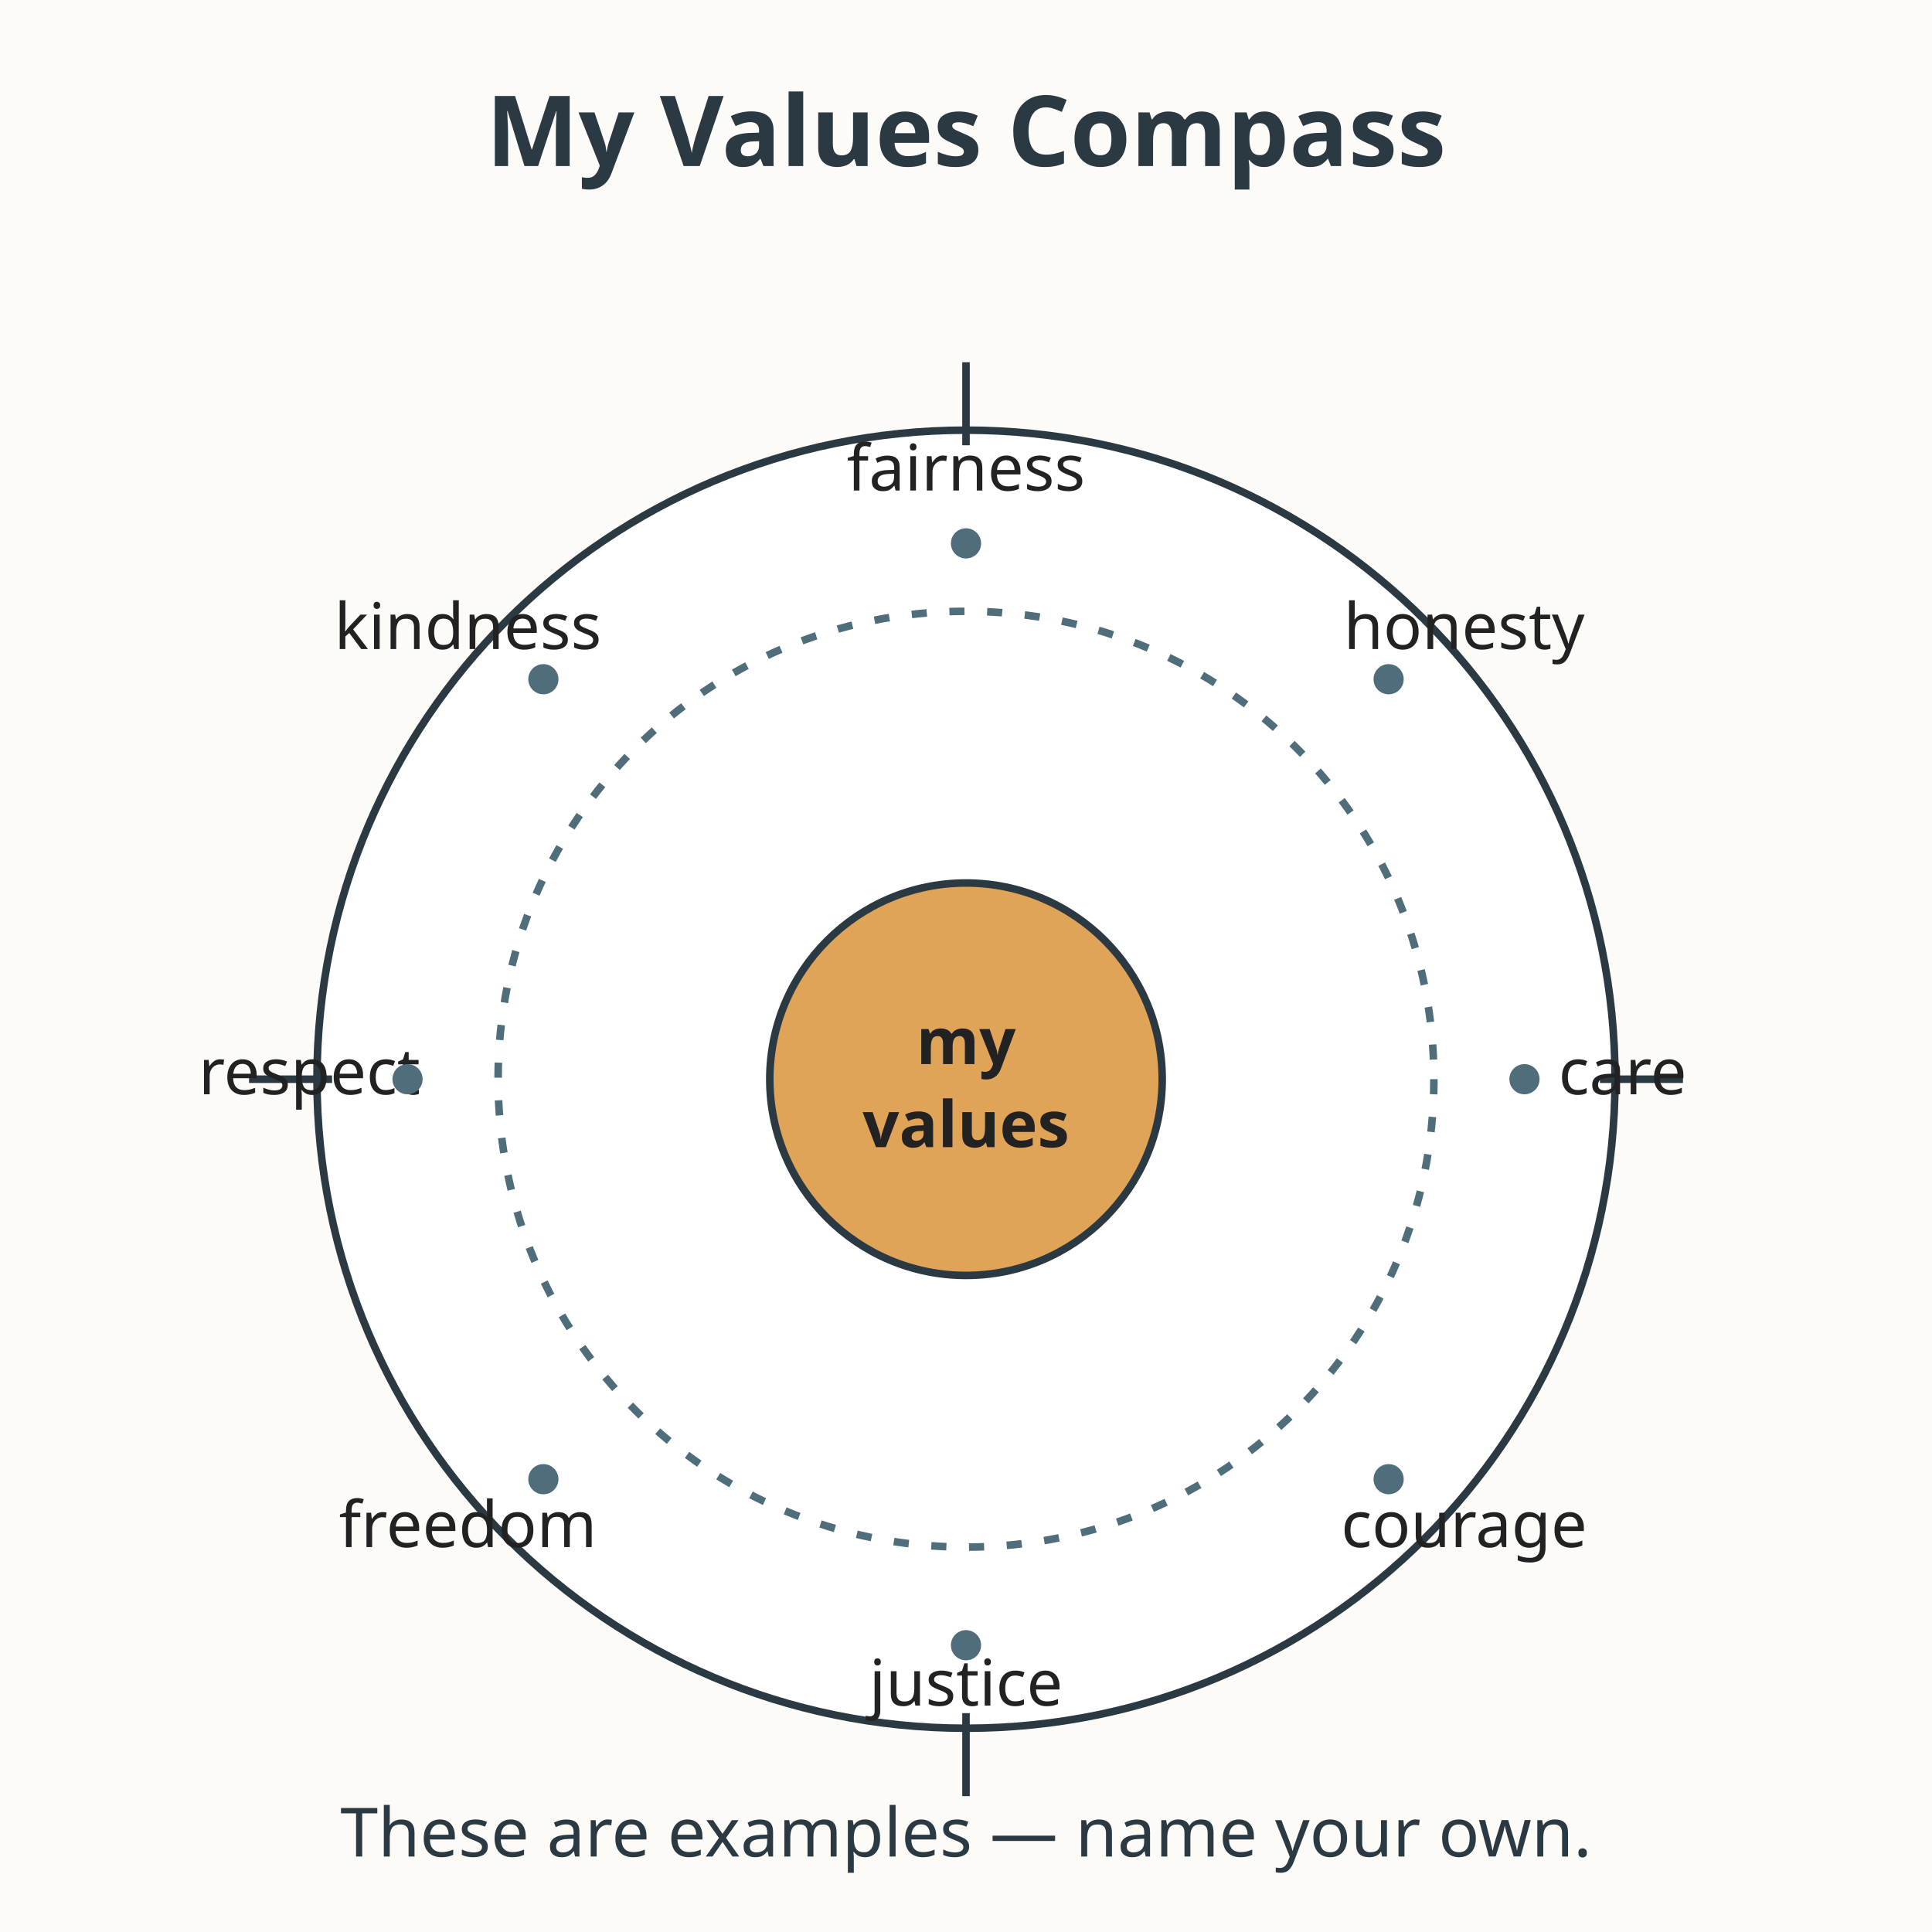
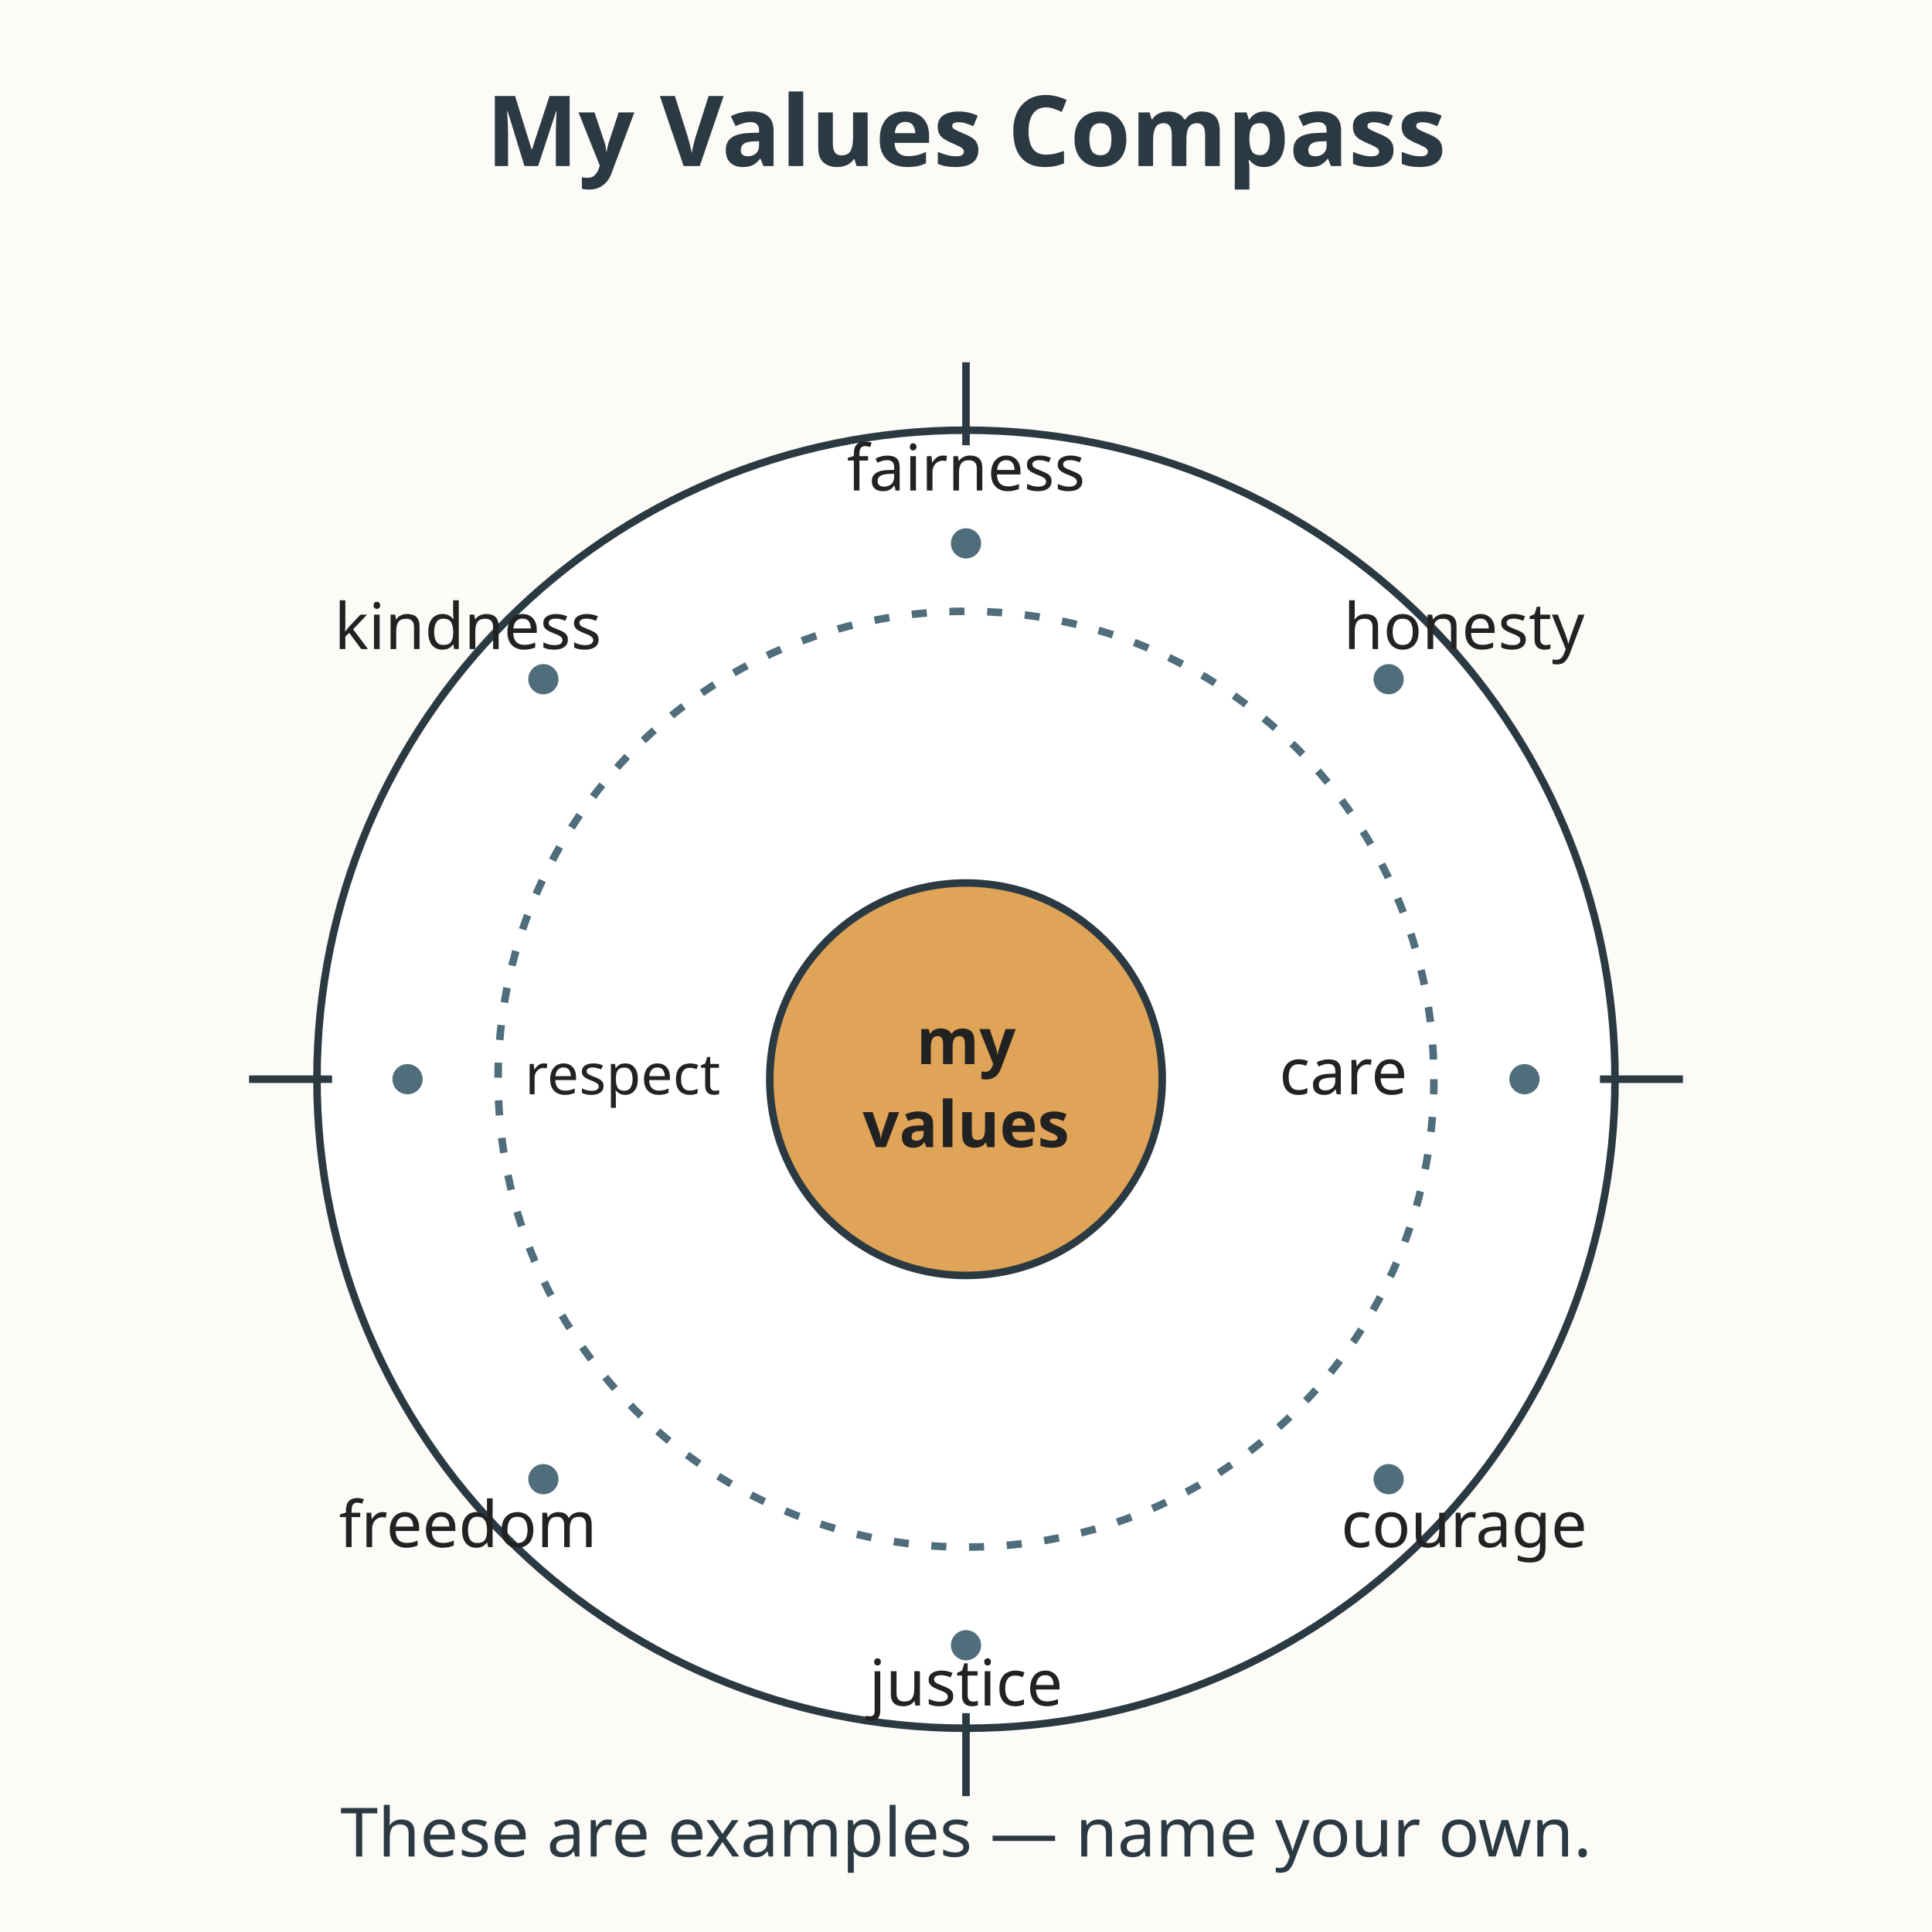
<svg xmlns="http://www.w3.org/2000/svg" viewBox="0 0 512 512" role="img" aria-labelledby="title-L-11-001-05-values-compass desc-L-11-001-05-values-compass">
  <rect width="512" height="512" fill="#fdfbf7" />
  <text x="256" y="44" text-anchor="middle" font-family="sans-serif" font-size="26" font-weight="bold" fill="#2b3a42">My Values Compass</text>
  <circle cx="256" cy="286" r="172" fill="#ffffff" stroke="#2b3a42" stroke-width="2" />
  <circle cx="256" cy="286" r="124" fill="none" stroke="#4f6d7a" stroke-width="2" stroke-dasharray="4 6" />
  <g stroke="#2b3a42" stroke-width="2">
    <path d="M256 96 l0 22" />
    <path d="M256 454 l0 22" />
    <path d="M66 286 l22 0" />
    <path d="M424 286 l22 0" />
  </g>
  <circle cx="256" cy="286" r="52" fill="#e0a458" stroke="#2b3a42" stroke-width="2" />
  <text x="256" y="282" text-anchor="middle" font-family="sans-serif" font-size="17" font-weight="bold" fill="#222222">my</text>
  <text x="256" y="304" text-anchor="middle" font-family="sans-serif" font-size="17" font-weight="bold" fill="#222222">values</text>
  <g font-family="sans-serif" font-size="17" fill="#222222" text-anchor="middle">
    <text x="256" y="130">fairness</text>
    <text x="388" y="172">honesty</text>
-     <text x="430" y="290">care</text>
+     <text x="356" y="290">care</text>
    <text x="388" y="410">courage</text>
    <text x="256" y="452">justice</text>
    <text x="124" y="410">freedom</text>
-     <text x="82" y="290">respect</text>
+     <text x="165" y="290" font-size="15">respect</text>
    <text x="124" y="172">kindness</text>
  </g>
  <g fill="#4f6d7a">
    <circle cx="256" cy="144" r="4" />
    <circle cx="368" cy="180" r="4" />
    <circle cx="404" cy="286" r="4" />
    <circle cx="368" cy="392" r="4" />
    <circle cx="256" cy="436" r="4" />
    <circle cx="144" cy="392" r="4" />
    <circle cx="108" cy="286" r="4" />
    <circle cx="144" cy="180" r="4" />
  </g>
  <text x="256" y="492" text-anchor="middle" font-family="sans-serif" font-size="18" fill="#2b3a42">These are examples — name your own.</text>
</svg>
